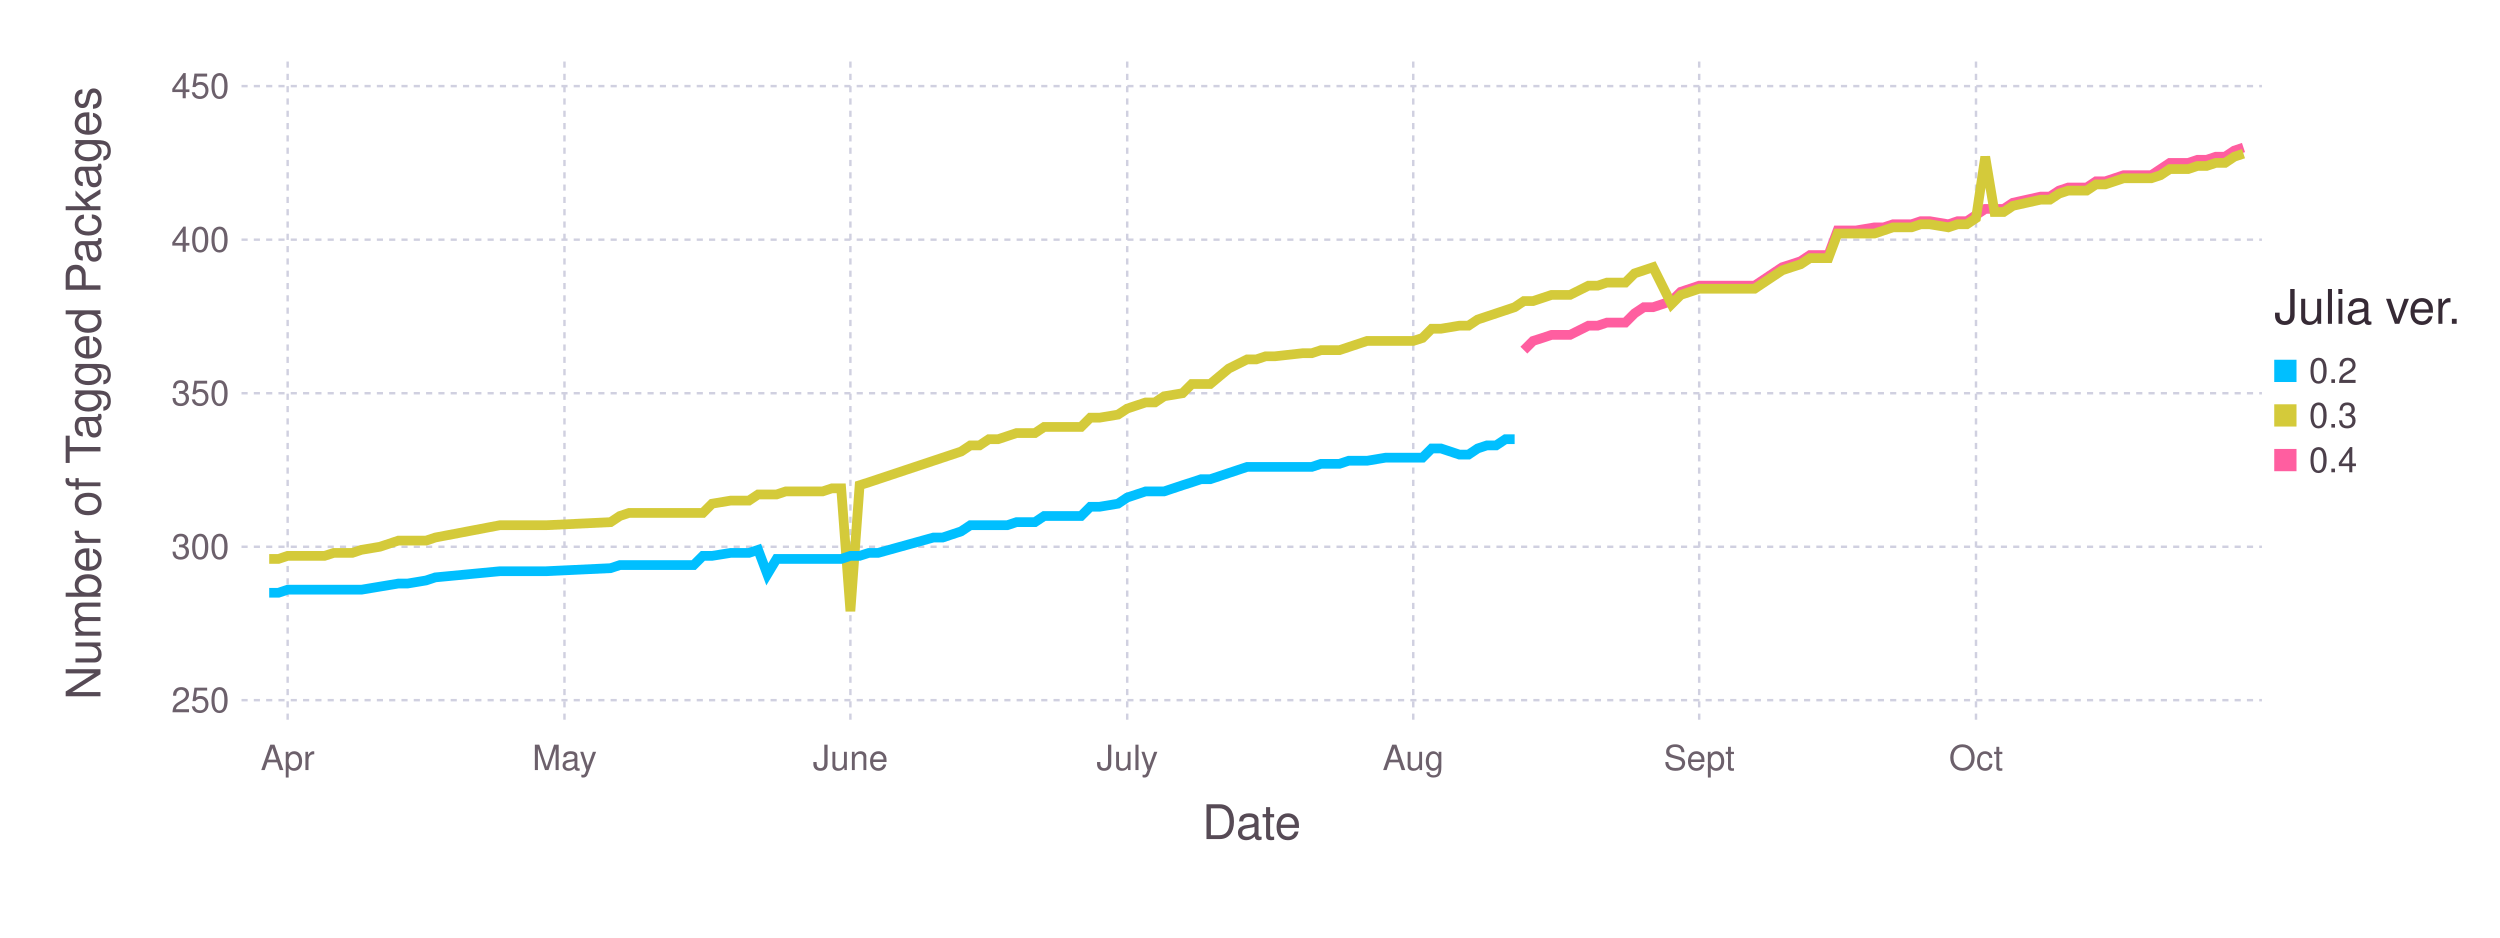
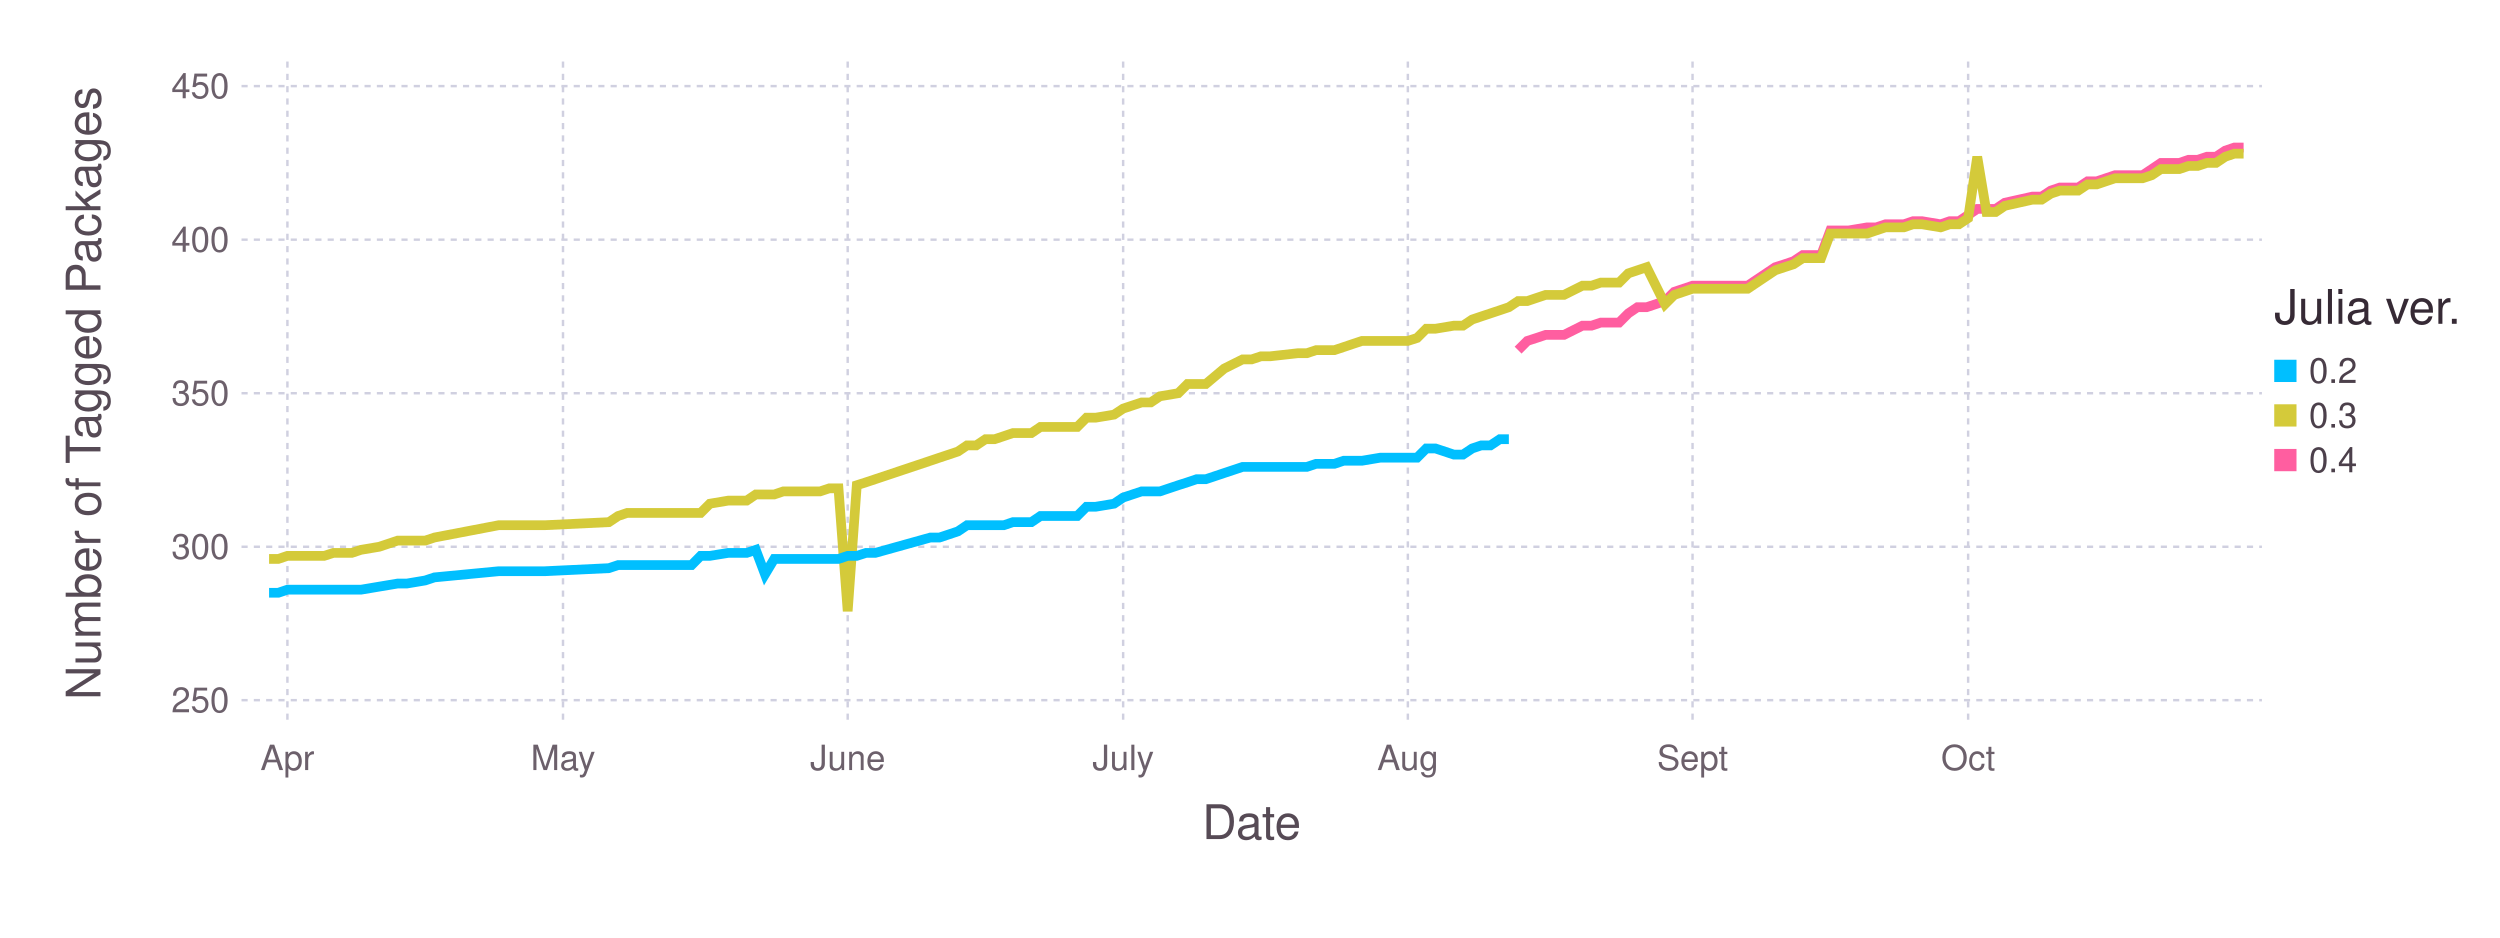
<svg xmlns="http://www.w3.org/2000/svg" version="1.2" width="203.2mm" height="76.2mm" viewBox="0 0 203.2 76.2" stroke="none" fill="#000000" stroke-width="0.3" font-size="3.88">
-   <g class="plotroot xscalable yscalable" id="fig-bd187aa4d25a40f7923c23bf87e034ac-element-1">
-     <g font-size="3.88" font-family="'PT Sans','Helvetica Neue','Helvetica',sans-serif" fill="#564A55" stroke="none" id="fig-bd187aa4d25a40f7923c23bf87e034ac-element-2">
+   <g class="plotroot xscalable yscalable" id="fig-f626dde418ce4584bb4f76551180ea35-element-1">
+     <g font-size="3.88" font-family="'PT Sans','Helvetica Neue','Helvetica',sans-serif" fill="#564A55" stroke="none" id="fig-f626dde418ce4584bb4f76551180ea35-element-2">
      <text x="101.74" y="68.2" text-anchor="middle">Date</text>
    </g>
-     <g class="guide xlabels" font-size="2.82" font-family="'PT Sans Caption','Helvetica Neue','Helvetica',sans-serif" fill="#6C606B" id="fig-bd187aa4d25a40f7923c23bf87e034ac-element-3">
-       <text x="23.38" y="62.59" text-anchor="middle">Apr</text>
-       <text x="45.88" y="62.59" text-anchor="middle">May</text>
-       <text x="69.12" y="62.59" text-anchor="middle">June</text>
-       <text x="91.62" y="62.59" text-anchor="middle">July</text>
-       <text x="114.87" y="62.59" text-anchor="middle">Aug</text>
-       <text x="138.11" y="62.59" text-anchor="middle">Sept</text>
-       <text x="160.61" y="62.59" text-anchor="middle">Oct</text>
+     <g class="guide xlabels" font-size="2.82" font-family="'PT Sans Caption','Helvetica Neue','Helvetica',sans-serif" fill="#6C606B" id="fig-f626dde418ce4584bb4f76551180ea35-element-3">
+       <text x="23.36" y="62.59" text-anchor="middle">Apr</text>
+       <text x="45.76" y="62.59" text-anchor="middle">May</text>
+       <text x="68.9" y="62.59" text-anchor="middle">June</text>
+       <text x="91.29" y="62.59" text-anchor="middle">July</text>
+       <text x="114.43" y="62.59" text-anchor="middle">Aug</text>
+       <text x="137.57" y="62.59" text-anchor="middle">Sept</text>
+       <text x="159.97" y="62.59" text-anchor="middle">Oct</text>
    </g>
-     <g class="guide colorkey" id="fig-bd187aa4d25a40f7923c23bf87e034ac-element-4">
-       <g fill="#4C404B" font-size="2.82" font-family="'PT Sans','Helvetica Neue','Helvetica',sans-serif" id="fig-bd187aa4d25a40f7923c23bf87e034ac-element-5">
-         <text x="187.67" y="30.14" dy="0.35em" id="fig-bd187aa4d25a40f7923c23bf87e034ac-element-6" class="color_0.2">0.2</text>
-         <text x="187.67" y="33.77" dy="0.35em" id="fig-bd187aa4d25a40f7923c23bf87e034ac-element-7" class="color_0.3">0.3</text>
-         <text x="187.67" y="37.4" dy="0.35em" id="fig-bd187aa4d25a40f7923c23bf87e034ac-element-8" class="color_0.4">0.4</text>
+     <g class="guide colorkey" id="fig-f626dde418ce4584bb4f76551180ea35-element-4">
+       <g fill="#4C404B" font-size="2.82" font-family="'PT Sans','Helvetica Neue','Helvetica',sans-serif" id="fig-f626dde418ce4584bb4f76551180ea35-element-5">
+         <text x="187.67" y="30.14" dy="0.35em" id="fig-f626dde418ce4584bb4f76551180ea35-element-6" class="color_0.2">0.2</text>
+         <text x="187.67" y="33.77" dy="0.35em" id="fig-f626dde418ce4584bb4f76551180ea35-element-7" class="color_0.3">0.3</text>
+         <text x="187.67" y="37.4" dy="0.35em" id="fig-f626dde418ce4584bb4f76551180ea35-element-8" class="color_0.4">0.4</text>
      </g>
-       <g stroke="none" id="fig-bd187aa4d25a40f7923c23bf87e034ac-element-9">
-         <rect x="184.85" y="29.24" width="1.81" height="1.81" id="fig-bd187aa4d25a40f7923c23bf87e034ac-element-10" class="color_0.2" fill="#00BFFF" />
-         <rect x="184.85" y="32.86" width="1.81" height="1.81" id="fig-bd187aa4d25a40f7923c23bf87e034ac-element-11" class="color_0.3" fill="#D4CA3A" />
-         <rect x="184.85" y="36.49" width="1.81" height="1.81" id="fig-bd187aa4d25a40f7923c23bf87e034ac-element-12" class="color_0.4" fill="#FF5EA0" />
+       <g stroke="none" id="fig-f626dde418ce4584bb4f76551180ea35-element-9">
+         <rect x="184.85" y="29.24" width="1.81" height="1.81" id="fig-f626dde418ce4584bb4f76551180ea35-element-10" class="color_0.2" fill="#00BFFF" />
+         <rect x="184.85" y="32.86" width="1.81" height="1.81" id="fig-f626dde418ce4584bb4f76551180ea35-element-11" class="color_0.3" fill="#D4CA3A" />
+         <rect x="184.85" y="36.49" width="1.81" height="1.81" id="fig-f626dde418ce4584bb4f76551180ea35-element-12" class="color_0.4" fill="#FF5EA0" />
      </g>
-       <g fill="#362A35" font-size="3.88" font-family="'PT Sans','Helvetica Neue','Helvetica',sans-serif" stroke="none" id="fig-bd187aa4d25a40f7923c23bf87e034ac-element-13">
-         <text x="184.85" y="26.32" id="fig-bd187aa4d25a40f7923c23bf87e034ac-element-14">Julia ver.</text>
+       <g fill="#362A35" font-size="3.88" font-family="'PT Sans','Helvetica Neue','Helvetica',sans-serif" stroke="none" id="fig-f626dde418ce4584bb4f76551180ea35-element-13">
+         <text x="184.85" y="26.32" id="fig-f626dde418ce4584bb4f76551180ea35-element-14">Julia ver.</text>
      </g>
    </g>
-     <g font-size="3.88" font-family="'PT Sans','Helvetica Neue','Helvetica',sans-serif" fill="#564A55" stroke="none" id="fig-bd187aa4d25a40f7923c23bf87e034ac-element-15">
-       <text x="8.81" y="29.96" text-anchor="middle" dy="0.35em" transform="rotate(-90, 8.81, 31.96)" id="fig-bd187aa4d25a40f7923c23bf87e034ac-element-16">Number of Tagged Packages</text>
+     <g font-size="3.88" font-family="'PT Sans','Helvetica Neue','Helvetica',sans-serif" fill="#564A55" stroke="none" id="fig-f626dde418ce4584bb4f76551180ea35-element-15">
+       <text x="8.81" y="29.96" text-anchor="middle" dy="0.35em" transform="rotate(-90, 8.81, 31.96)" id="fig-f626dde418ce4584bb4f76551180ea35-element-16">Number of Tagged Packages</text>
    </g>
-     <g clip-path="url(#fig-bd187aa4d25a40f7923c23bf87e034ac-element-18)" id="fig-bd187aa4d25a40f7923c23bf87e034ac-element-17">
-       <g pointer-events="visible" opacity="1" fill="none" stroke="none" class="guide background" id="fig-bd187aa4d25a40f7923c23bf87e034ac-element-19">
-         <rect x="19.63" y="5" width="164.22" height="53.91" id="fig-bd187aa4d25a40f7923c23bf87e034ac-element-20" />
+     <g clip-path="url(#fig-f626dde418ce4584bb4f76551180ea35-element-18)" id="fig-f626dde418ce4584bb4f76551180ea35-element-17">
+       <g pointer-events="visible" opacity="1" fill="none" stroke="none" class="guide background" id="fig-f626dde418ce4584bb4f76551180ea35-element-19">
+         <rect x="19.63" y="5" width="164.22" height="53.91" id="fig-f626dde418ce4584bb4f76551180ea35-element-20" />
      </g>
-       <g class="guide ygridlines xfixed" stroke-dasharray="0.5,0.5" stroke-width="0.2" stroke="#D0D0E0" id="fig-bd187aa4d25a40f7923c23bf87e034ac-element-21">
-         <path fill="none" d="M19.63,56.91 L 183.85 56.91" id="fig-bd187aa4d25a40f7923c23bf87e034ac-element-22" />
-         <path fill="none" d="M19.63,44.44 L 183.85 44.44" id="fig-bd187aa4d25a40f7923c23bf87e034ac-element-23" />
-         <path fill="none" d="M19.63,31.96 L 183.85 31.96" id="fig-bd187aa4d25a40f7923c23bf87e034ac-element-24" />
-         <path fill="none" d="M19.63,19.48 L 183.85 19.48" id="fig-bd187aa4d25a40f7923c23bf87e034ac-element-25" />
-         <path fill="none" d="M19.63,7 L 183.85 7" id="fig-bd187aa4d25a40f7923c23bf87e034ac-element-26" />
+       <g class="guide ygridlines xfixed" stroke-dasharray="0.5,0.5" stroke-width="0.2" stroke="#D0D0E0" id="fig-f626dde418ce4584bb4f76551180ea35-element-21">
+         <path fill="none" d="M19.63,56.91 L 183.85 56.91" id="fig-f626dde418ce4584bb4f76551180ea35-element-22" />
+         <path fill="none" d="M19.63,44.44 L 183.85 44.44" id="fig-f626dde418ce4584bb4f76551180ea35-element-23" />
+         <path fill="none" d="M19.63,31.96 L 183.85 31.96" id="fig-f626dde418ce4584bb4f76551180ea35-element-24" />
+         <path fill="none" d="M19.63,19.48 L 183.85 19.48" id="fig-f626dde418ce4584bb4f76551180ea35-element-25" />
+         <path fill="none" d="M19.63,7 L 183.85 7" id="fig-f626dde418ce4584bb4f76551180ea35-element-26" />
      </g>
-       <g class="guide xgridlines yfixed" stroke-dasharray="0.5,0.5" stroke-width="0.2" stroke="#D0D0E0" id="fig-bd187aa4d25a40f7923c23bf87e034ac-element-27">
-         <path fill="none" d="M23.38,5 L 23.38 58.91" id="fig-bd187aa4d25a40f7923c23bf87e034ac-element-28" />
-         <path fill="none" d="M45.88,5 L 45.88 58.91" id="fig-bd187aa4d25a40f7923c23bf87e034ac-element-29" />
-         <path fill="none" d="M69.12,5 L 69.12 58.91" id="fig-bd187aa4d25a40f7923c23bf87e034ac-element-30" />
-         <path fill="none" d="M91.62,5 L 91.62 58.91" id="fig-bd187aa4d25a40f7923c23bf87e034ac-element-31" />
-         <path fill="none" d="M114.87,5 L 114.87 58.91" id="fig-bd187aa4d25a40f7923c23bf87e034ac-element-32" />
-         <path fill="none" d="M138.11,5 L 138.11 58.91" id="fig-bd187aa4d25a40f7923c23bf87e034ac-element-33" />
-         <path fill="none" d="M160.61,5 L 160.61 58.91" id="fig-bd187aa4d25a40f7923c23bf87e034ac-element-34" />
+       <g class="guide xgridlines yfixed" stroke-dasharray="0.5,0.5" stroke-width="0.2" stroke="#D0D0E0" id="fig-f626dde418ce4584bb4f76551180ea35-element-27">
+         <path fill="none" d="M23.36,5 L 23.36 58.91" id="fig-f626dde418ce4584bb4f76551180ea35-element-28" />
+         <path fill="none" d="M45.76,5 L 45.76 58.91" id="fig-f626dde418ce4584bb4f76551180ea35-element-29" />
+         <path fill="none" d="M68.9,5 L 68.9 58.91" id="fig-f626dde418ce4584bb4f76551180ea35-element-30" />
+         <path fill="none" d="M91.29,5 L 91.29 58.91" id="fig-f626dde418ce4584bb4f76551180ea35-element-31" />
+         <path fill="none" d="M114.43,5 L 114.43 58.91" id="fig-f626dde418ce4584bb4f76551180ea35-element-32" />
+         <path fill="none" d="M137.57,5 L 137.57 58.91" id="fig-f626dde418ce4584bb4f76551180ea35-element-33" />
+         <path fill="none" d="M159.97,5 L 159.97 58.91" id="fig-f626dde418ce4584bb4f76551180ea35-element-34" />
      </g>
-       <g class="plotpanel" id="fig-bd187aa4d25a40f7923c23bf87e034ac-element-35">
-         <g stroke-width="0.79" fill="none" class="geometry color_0.4" stroke="#FF5EA0" id="fig-bd187aa4d25a40f7923c23bf87e034ac-element-36">
-           <path fill="none" d="M123.86,28.46 L 124.61 27.71 125.36 27.47 126.11 27.22 126.86 27.22 127.61 27.22 129.11 26.47 129.86 26.47 130.61 26.22 131.36 26.22 132.11 26.22 132.86 25.47 133.61 24.97 134.36 24.97 135.86 24.47 136.61 23.72 138.11 23.22 138.86 23.22 139.61 23.22 142.61 23.22 144.86 21.72 145.61 21.48 146.36 21.23 147.11 20.73 147.86 20.73 148.61 20.73 149.36 18.73 150.11 18.73 150.86 18.73 152.36 18.48 153.11 18.48 153.86 18.23 154.61 18.23 155.36 18.23 156.11 17.98 156.86 17.98 158.36 18.23 159.11 17.98 159.86 17.98 160.61 17.48 161.36 16.98 162.11 16.98 162.86 16.98 163.61 16.48 165.86 15.98 166.61 15.98 167.36 15.49 168.11 15.24 168.86 15.24 169.61 15.24 170.36 14.74 171.11 14.74 171.86 14.49 172.61 14.24 173.36 14.24 174.11 14.24 174.86 14.24 175.61 13.74 176.36 13.24 177.11 13.24 177.86 13.24 178.61 12.99 179.35 12.99 180.1 12.74 180.85 12.74 181.6 12.24 182.35 11.99" id="fig-bd187aa4d25a40f7923c23bf87e034ac-element-37" />
+       <g class="plotpanel" id="fig-f626dde418ce4584bb4f76551180ea35-element-35">
+         <g stroke-width="0.79" fill="none" class="geometry color_0.4" stroke="#FF5EA0" id="fig-f626dde418ce4584bb4f76551180ea35-element-36">
+           <path fill="none" d="M123.39,28.46 L 124.14 27.71 124.88 27.47 125.63 27.22 126.38 27.22 127.12 27.22 128.62 26.47 129.36 26.47 130.11 26.22 130.86 26.22 131.6 26.22 132.35 25.47 133.09 24.97 133.84 24.97 135.33 24.47 136.08 23.72 137.57 23.22 138.32 23.22 139.07 23.22 142.05 23.22 144.29 21.72 145.04 21.48 145.78 21.23 146.53 20.73 147.28 20.73 148.02 20.73 148.77 18.73 149.52 18.73 150.26 18.73 151.76 18.48 152.5 18.48 153.25 18.23 154 18.23 154.74 18.23 155.49 17.98 156.23 17.98 157.73 18.23 158.47 17.98 159.22 17.98 159.97 17.48 160.71 16.98 161.46 16.98 162.21 16.98 162.95 16.48 165.19 15.98 165.94 15.98 166.69 15.49 167.43 15.24 168.18 15.24 168.92 15.24 169.67 14.74 170.42 14.74 171.16 14.49 171.91 14.24 172.66 14.24 173.4 14.24 174.15 14.24 174.9 13.74 175.64 13.24 176.39 13.24 177.14 13.24 177.88 12.99 178.63 12.99 179.38 12.74 180.12 12.74 180.87 12.24 181.61 11.99 182.36 11.99" id="fig-f626dde418ce4584bb4f76551180ea35-element-37" />
        </g>
-         <g stroke-width="0.79" fill="none" class="geometry color_0.3" stroke="#D4CA3A" id="fig-bd187aa4d25a40f7923c23bf87e034ac-element-38">
-           <path fill="none" d="M21.88,45.43 L 22.63 45.43 23.38 45.18 24.13 45.18 24.88 45.18 25.63 45.18 26.38 45.18 27.13 44.94 28.63 44.94 29.38 44.69 30.88 44.44 32.38 43.94 33.13 43.94 34.63 43.94 35.38 43.69 40.63 42.69 42.88 42.69 44.38 42.69 49.63 42.44 50.38 41.94 51.13 41.69 51.88 41.69 52.63 41.69 53.38 41.69 54.13 41.69 54.88 41.69 55.63 41.69 56.38 41.69 57.13 41.69 57.88 40.94 59.38 40.69 60.12 40.69 60.87 40.69 61.62 40.19 62.37 40.19 63.12 40.19 63.87 39.94 64.62 39.94 65.37 39.94 66.12 39.94 66.87 39.94 67.62 39.69 68.37 39.69 69.12 49.68 69.87 39.44 70.62 39.2 71.37 38.95 75.87 37.45 76.62 37.2 77.37 36.95 78.12 36.7 78.87 36.2 79.62 36.2 80.37 35.7 81.12 35.7 81.87 35.45 82.62 35.2 84.12 35.2 84.87 34.7 85.62 34.7 86.37 34.7 87.12 34.7 87.87 34.7 88.62 33.95 89.37 33.95 90.87 33.7 91.62 33.21 92.37 32.96 93.12 32.71 93.87 32.71 94.62 32.21 96.12 31.96 96.87 31.21 97.62 31.21 98.37 31.21 99.87 29.96 101.37 29.21 102.12 29.21 102.87 28.96 103.62 28.96 105.87 28.71 106.62 28.71 107.37 28.46 108.12 28.46 108.87 28.46 109.62 28.21 110.37 27.96 111.12 27.71 112.62 27.71 113.37 27.71 114.87 27.71 115.62 27.47 116.37 26.72 117.12 26.72 118.62 26.47 119.36 26.47 120.11 25.97 120.86 25.72 121.61 25.47 122.36 25.22 123.11 24.97 123.86 24.47 124.61 24.47 125.36 24.22 126.11 23.97 126.86 23.97 127.61 23.97 129.11 23.22 129.86 23.22 130.61 22.97 131.36 22.97 132.11 22.97 132.86 22.22 133.61 21.97 134.36 21.72 135.86 24.72 136.61 23.97 138.11 23.47 138.86 23.47 139.61 23.47 142.61 23.47 144.86 21.97 145.61 21.72 146.36 21.48 147.11 20.98 147.86 20.98 148.61 20.98 149.36 18.98 150.11 18.98 150.86 18.98 152.36 18.98 153.11 18.73 153.86 18.48 154.61 18.48 155.36 18.48 156.11 18.23 156.86 18.23 158.36 18.48 159.11 18.23 159.86 18.23 160.61 17.73 161.36 12.74 162.11 17.23 162.86 17.23 163.61 16.73 165.86 16.23 166.61 16.23 167.36 15.74 168.11 15.49 168.86 15.49 169.61 15.49 170.36 14.99 171.11 14.99 171.86 14.74 172.61 14.49 173.36 14.49 174.11 14.49 174.86 14.49 175.61 14.24 176.36 13.74 177.11 13.74 177.86 13.74 178.61 13.49 179.35 13.49 180.1 13.24 180.85 13.24 181.6 12.74 182.35 12.49" id="fig-bd187aa4d25a40f7923c23bf87e034ac-element-39" />
+         <g stroke-width="0.79" fill="none" class="geometry color_0.3" stroke="#D4CA3A" id="fig-f626dde418ce4584bb4f76551180ea35-element-38">
+           <path fill="none" d="M21.87,45.43 L 22.62 45.43 23.36 45.18 24.11 45.18 24.86 45.18 25.6 45.18 26.35 45.18 27.1 44.94 28.59 44.94 29.34 44.69 30.83 44.44 32.32 43.94 33.07 43.94 34.56 43.94 35.31 43.69 40.53 42.69 42.77 42.69 44.27 42.69 49.49 42.44 50.24 41.94 50.98 41.69 51.73 41.69 52.48 41.69 53.22 41.69 53.97 41.69 54.72 41.69 55.46 41.69 56.21 41.69 56.95 41.69 57.7 40.94 59.19 40.69 59.94 40.69 60.69 40.69 61.43 40.19 62.18 40.19 62.93 40.19 63.67 39.94 64.42 39.94 65.17 39.94 65.91 39.94 66.66 39.94 67.41 39.69 68.15 39.69 68.9 49.68 69.64 39.44 70.39 39.2 71.14 38.95 75.62 37.45 76.36 37.2 77.11 36.95 77.86 36.7 78.6 36.2 79.35 36.2 80.1 35.7 80.84 35.7 81.59 35.45 82.33 35.2 83.83 35.2 84.57 34.7 85.32 34.7 86.07 34.7 86.81 34.7 87.56 34.7 88.31 33.95 89.05 33.95 90.55 33.7 91.29 33.21 92.04 32.96 92.79 32.71 93.53 32.71 94.28 32.21 95.77 31.96 96.52 31.21 97.26 31.21 98.01 31.21 99.5 29.96 101 29.21 101.74 29.21 102.49 28.96 103.24 28.96 105.48 28.71 106.22 28.71 106.97 28.46 107.71 28.46 108.46 28.46 109.21 28.21 109.95 27.96 110.7 27.71 112.19 27.71 112.94 27.71 114.43 27.71 115.18 27.47 115.93 26.72 116.67 26.72 118.17 26.47 118.91 26.47 119.66 25.97 120.4 25.72 121.15 25.47 121.9 25.22 122.64 24.97 123.39 24.47 124.14 24.47 124.88 24.22 125.63 23.97 126.38 23.97 127.12 23.97 128.62 23.22 129.36 23.22 130.11 22.97 130.86 22.97 131.6 22.97 132.35 22.22 133.09 21.97 133.84 21.72 135.33 24.72 136.08 23.97 137.57 23.47 138.32 23.47 139.07 23.47 142.05 23.47 144.29 21.97 145.04 21.72 145.78 21.48 146.53 20.98 147.28 20.98 148.02 20.98 148.77 18.98 149.52 18.98 150.26 18.98 151.76 18.98 152.5 18.73 153.25 18.48 154 18.48 154.74 18.48 155.49 18.23 156.23 18.23 157.73 18.48 158.47 18.23 159.22 18.23 159.97 17.73 160.71 12.74 161.46 17.23 162.21 17.23 162.95 16.73 165.19 16.23 165.94 16.23 166.69 15.74 167.43 15.49 168.18 15.49 168.92 15.49 169.67 14.99 170.42 14.99 171.16 14.74 171.91 14.49 172.66 14.49 173.4 14.49 174.15 14.49 174.9 14.24 175.64 13.74 176.39 13.74 177.14 13.74 177.88 13.49 178.63 13.49 179.38 13.24 180.12 13.24 180.87 12.74 181.61 12.49 182.36 12.49" id="fig-f626dde418ce4584bb4f76551180ea35-element-39" />
        </g>
-         <g stroke-width="0.79" fill="none" class="geometry color_0.2" stroke="#00BFFF" id="fig-bd187aa4d25a40f7923c23bf87e034ac-element-40">
-           <path fill="none" d="M21.88,48.18 L 22.63 48.18 23.38 47.93 24.13 47.93 24.88 47.93 25.63 47.93 26.38 47.93 27.13 47.93 28.63 47.93 29.38 47.93 30.88 47.68 32.38 47.43 33.13 47.43 34.63 47.18 35.38 46.93 40.63 46.43 42.88 46.43 44.38 46.43 49.63 46.18 50.38 45.93 51.13 45.93 51.88 45.93 52.63 45.93 53.38 45.93 54.13 45.93 54.88 45.93 55.63 45.93 56.38 45.93 57.13 45.18 57.88 45.18 59.38 44.94 60.12 44.94 60.87 44.94 61.62 44.69 62.37 46.68 63.12 45.43 63.87 45.43 64.62 45.43 65.37 45.43 66.12 45.43 66.87 45.43 67.62 45.43 68.37 45.43 69.12 45.18 69.87 45.18 70.62 44.94 71.37 44.94 75.87 43.69 76.62 43.69 77.37 43.44 78.12 43.19 78.87 42.69 79.62 42.69 80.37 42.69 81.12 42.69 81.87 42.69 82.62 42.44 84.12 42.44 84.87 41.94 85.62 41.94 86.37 41.94 87.12 41.94 87.87 41.94 88.62 41.19 89.37 41.19 90.87 40.94 91.62 40.44 92.37 40.19 93.12 39.94 93.87 39.94 94.62 39.94 96.12 39.44 96.87 39.2 97.62 38.95 98.37 38.95 99.87 38.45 101.37 37.95 102.12 37.95 102.87 37.95 103.62 37.95 105.87 37.95 106.62 37.95 107.37 37.7 108.12 37.7 108.87 37.7 109.62 37.45 110.37 37.45 111.12 37.45 112.62 37.2 113.37 37.2 114.87 37.2 115.62 37.2 116.37 36.45 117.12 36.45 118.62 36.95 119.36 36.95 120.11 36.45 120.86 36.2 121.61 36.2 122.36 35.7 123.11 35.7" id="fig-bd187aa4d25a40f7923c23bf87e034ac-element-41" />
+         <g stroke-width="0.79" fill="none" class="geometry color_0.2" stroke="#00BFFF" id="fig-f626dde418ce4584bb4f76551180ea35-element-40">
+           <path fill="none" d="M21.87,48.18 L 22.62 48.18 23.36 47.93 24.11 47.93 24.86 47.93 25.6 47.93 26.35 47.93 27.1 47.93 28.59 47.93 29.34 47.93 30.83 47.68 32.32 47.43 33.07 47.43 34.56 47.18 35.31 46.93 40.53 46.43 42.77 46.43 44.27 46.43 49.49 46.18 50.24 45.93 50.98 45.93 51.73 45.93 52.48 45.93 53.22 45.93 53.97 45.93 54.72 45.93 55.46 45.93 56.21 45.93 56.95 45.18 57.7 45.18 59.19 44.94 59.94 44.94 60.69 44.94 61.43 44.69 62.18 46.68 62.93 45.43 63.67 45.43 64.42 45.43 65.17 45.43 65.91 45.43 66.66 45.43 67.41 45.43 68.15 45.43 68.9 45.18 69.64 45.18 70.39 44.94 71.14 44.94 75.62 43.69 76.36 43.69 77.11 43.44 77.86 43.19 78.6 42.69 79.35 42.69 80.1 42.69 80.84 42.69 81.59 42.69 82.33 42.44 83.83 42.44 84.57 41.94 85.32 41.94 86.07 41.94 86.81 41.94 87.56 41.94 88.31 41.19 89.05 41.19 90.55 40.94 91.29 40.44 92.04 40.19 92.79 39.94 93.53 39.94 94.28 39.94 95.77 39.44 96.52 39.2 97.26 38.95 98.01 38.95 99.5 38.45 101 37.95 101.74 37.95 102.49 37.95 103.24 37.95 105.48 37.95 106.22 37.95 106.97 37.7 107.71 37.7 108.46 37.7 109.21 37.45 109.95 37.45 110.7 37.45 112.19 37.2 112.94 37.2 114.43 37.2 115.18 37.2 115.93 36.45 116.67 36.45 118.17 36.95 118.91 36.95 119.66 36.45 120.4 36.2 121.15 36.2 121.9 35.7 122.64 35.7" id="fig-f626dde418ce4584bb4f76551180ea35-element-41" />
        </g>
      </g>
    </g>
-     <g class="guide ylabels" font-size="2.82" font-family="'PT Sans Caption','Helvetica Neue','Helvetica',sans-serif" fill="#6C606B" id="fig-bd187aa4d25a40f7923c23bf87e034ac-element-42">
-       <text x="18.63" y="56.91" text-anchor="end" dy="0.35em" id="fig-bd187aa4d25a40f7923c23bf87e034ac-element-43">250</text>
-       <text x="18.63" y="44.44" text-anchor="end" dy="0.35em" id="fig-bd187aa4d25a40f7923c23bf87e034ac-element-44">300</text>
-       <text x="18.63" y="31.96" text-anchor="end" dy="0.35em" id="fig-bd187aa4d25a40f7923c23bf87e034ac-element-45">350</text>
-       <text x="18.63" y="19.48" text-anchor="end" dy="0.35em" id="fig-bd187aa4d25a40f7923c23bf87e034ac-element-46">400</text>
-       <text x="18.63" y="7" text-anchor="end" dy="0.35em" id="fig-bd187aa4d25a40f7923c23bf87e034ac-element-47">450</text>
+     <g class="guide ylabels" font-size="2.82" font-family="'PT Sans Caption','Helvetica Neue','Helvetica',sans-serif" fill="#6C606B" id="fig-f626dde418ce4584bb4f76551180ea35-element-42">
+       <text x="18.63" y="56.91" text-anchor="end" dy="0.35em" id="fig-f626dde418ce4584bb4f76551180ea35-element-43">250</text>
+       <text x="18.63" y="44.44" text-anchor="end" dy="0.35em" id="fig-f626dde418ce4584bb4f76551180ea35-element-44">300</text>
+       <text x="18.63" y="31.96" text-anchor="end" dy="0.35em" id="fig-f626dde418ce4584bb4f76551180ea35-element-45">350</text>
+       <text x="18.63" y="19.48" text-anchor="end" dy="0.35em" id="fig-f626dde418ce4584bb4f76551180ea35-element-46">400</text>
+       <text x="18.63" y="7" text-anchor="end" dy="0.35em" id="fig-f626dde418ce4584bb4f76551180ea35-element-47">450</text>
    </g>
  </g>
  <defs>
-     <clipPath id="fig-bd187aa4d25a40f7923c23bf87e034ac-element-18">
+     <clipPath id="fig-f626dde418ce4584bb4f76551180ea35-element-18">
      <path d="M19.63,5 L 183.85 5 183.85 58.91 19.63 58.91" />
    </clipPath>
  </defs>
</svg>
